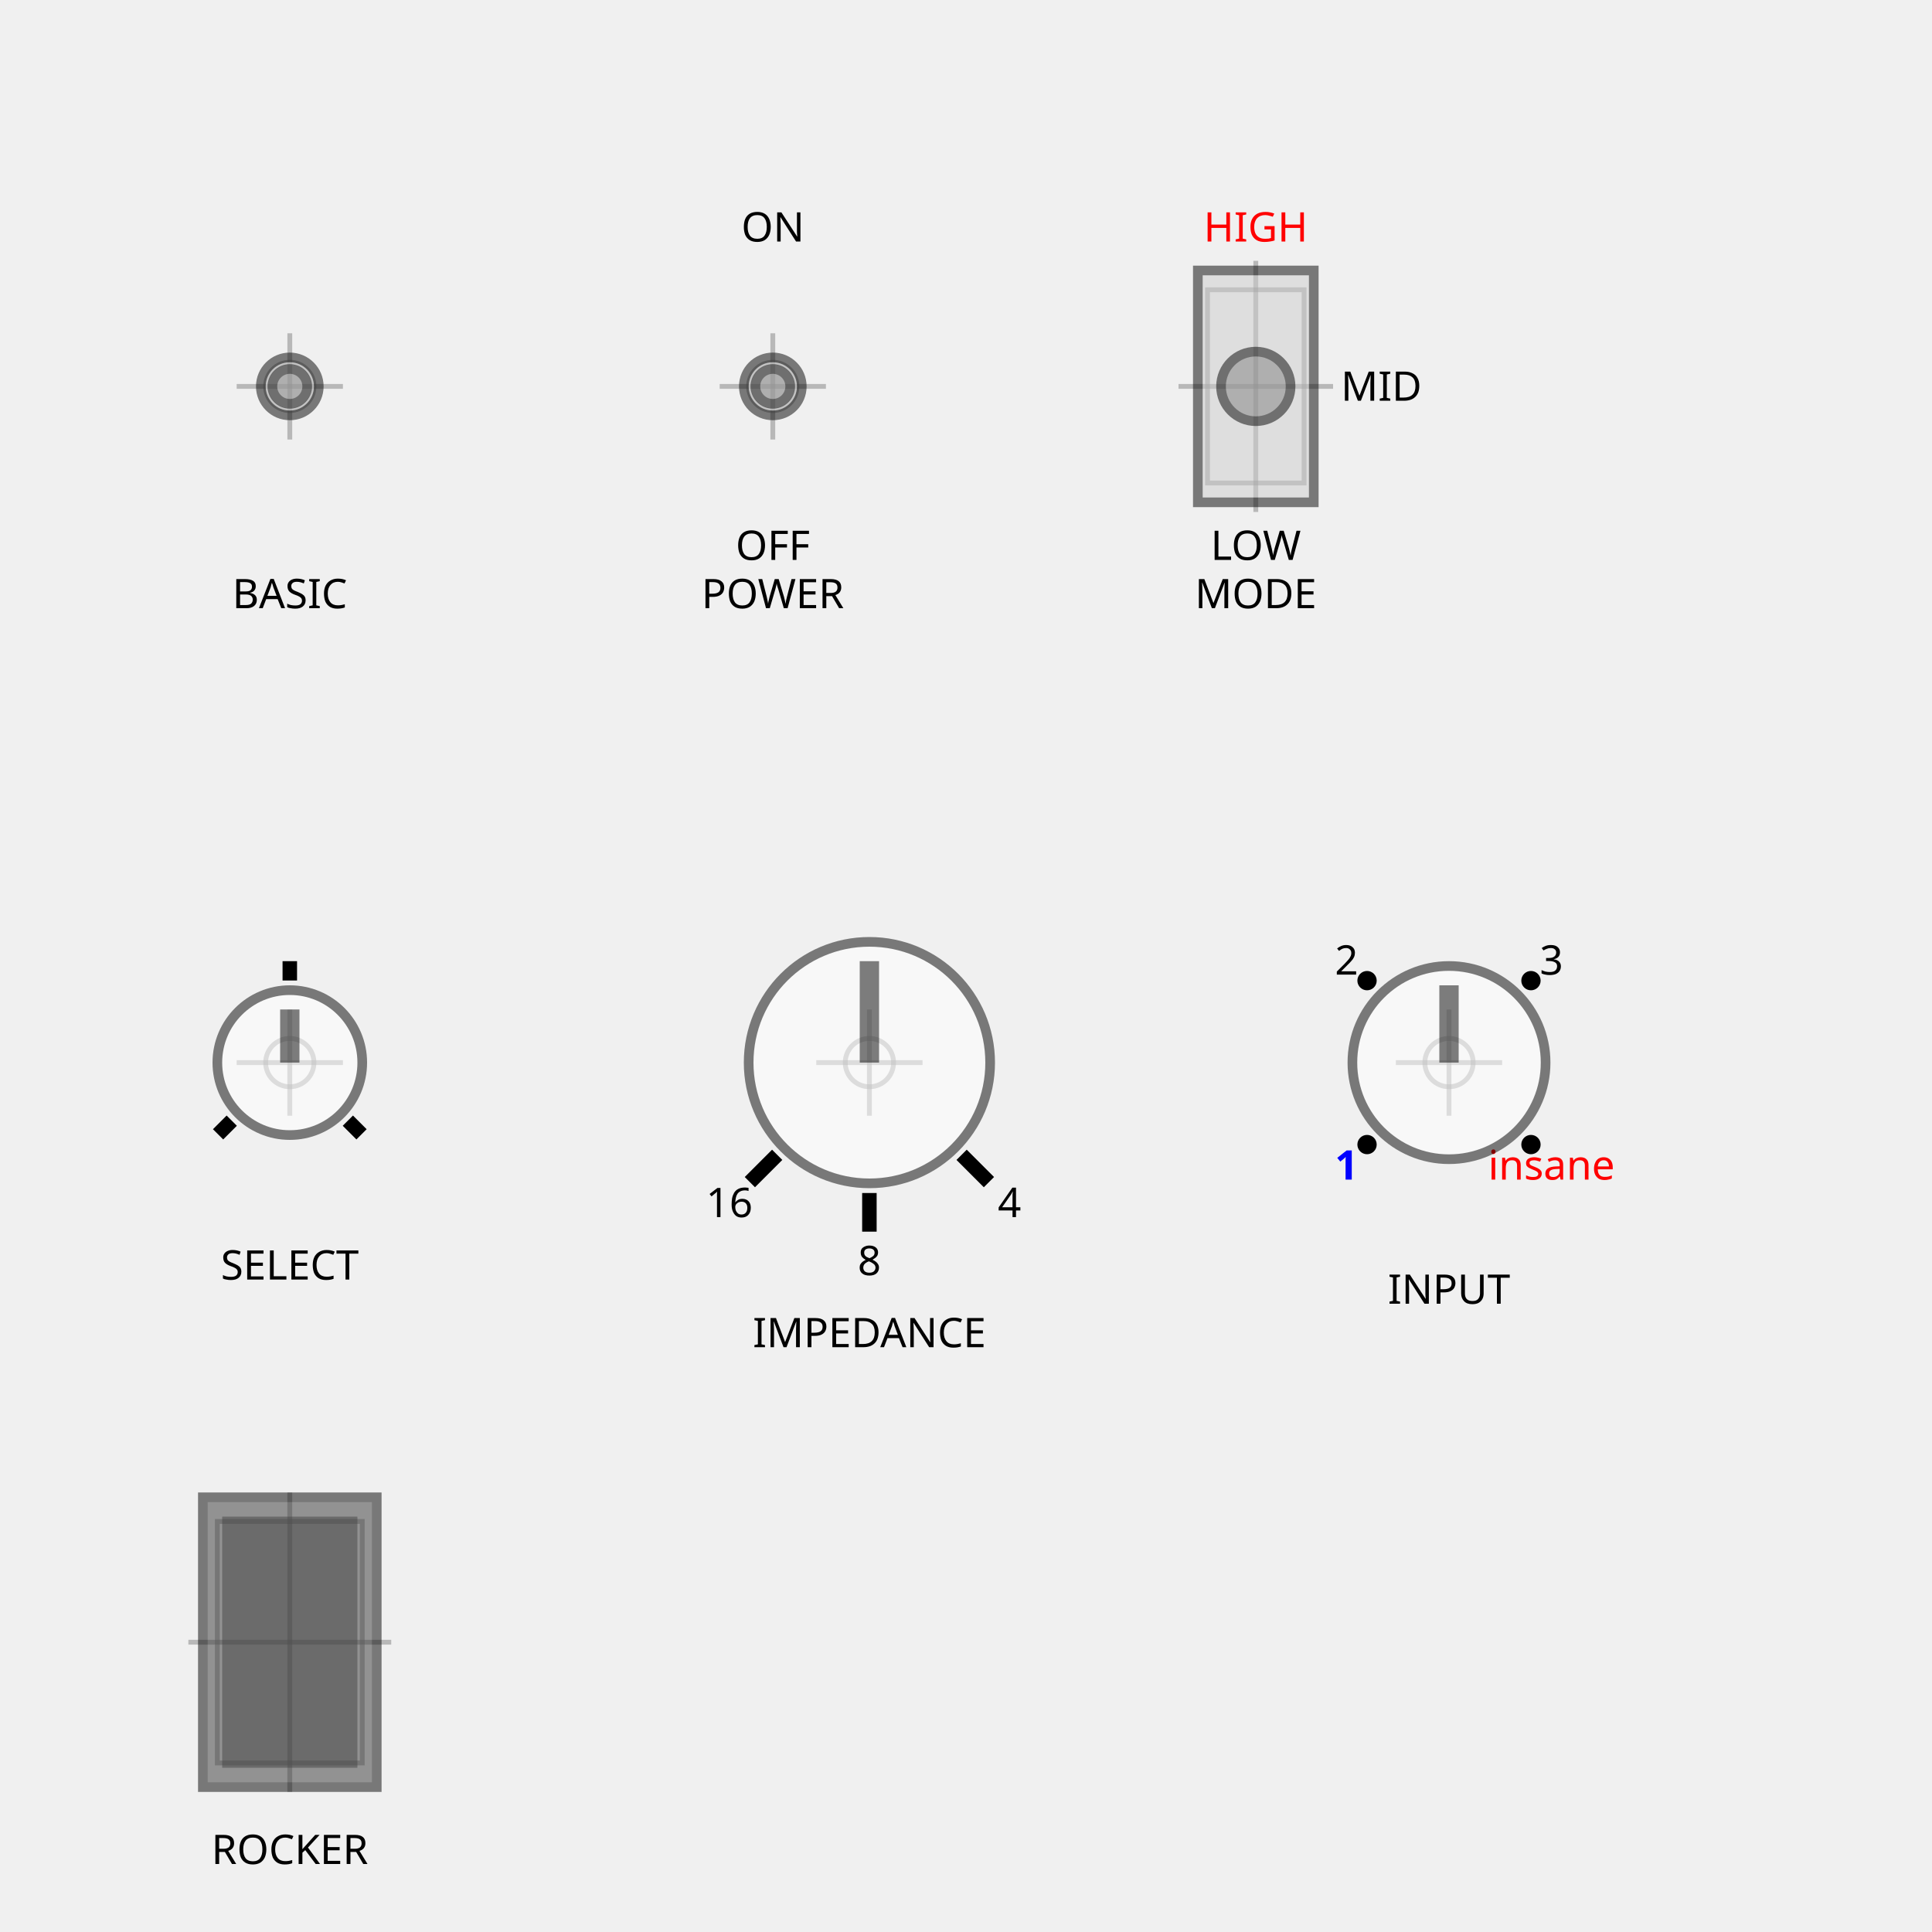
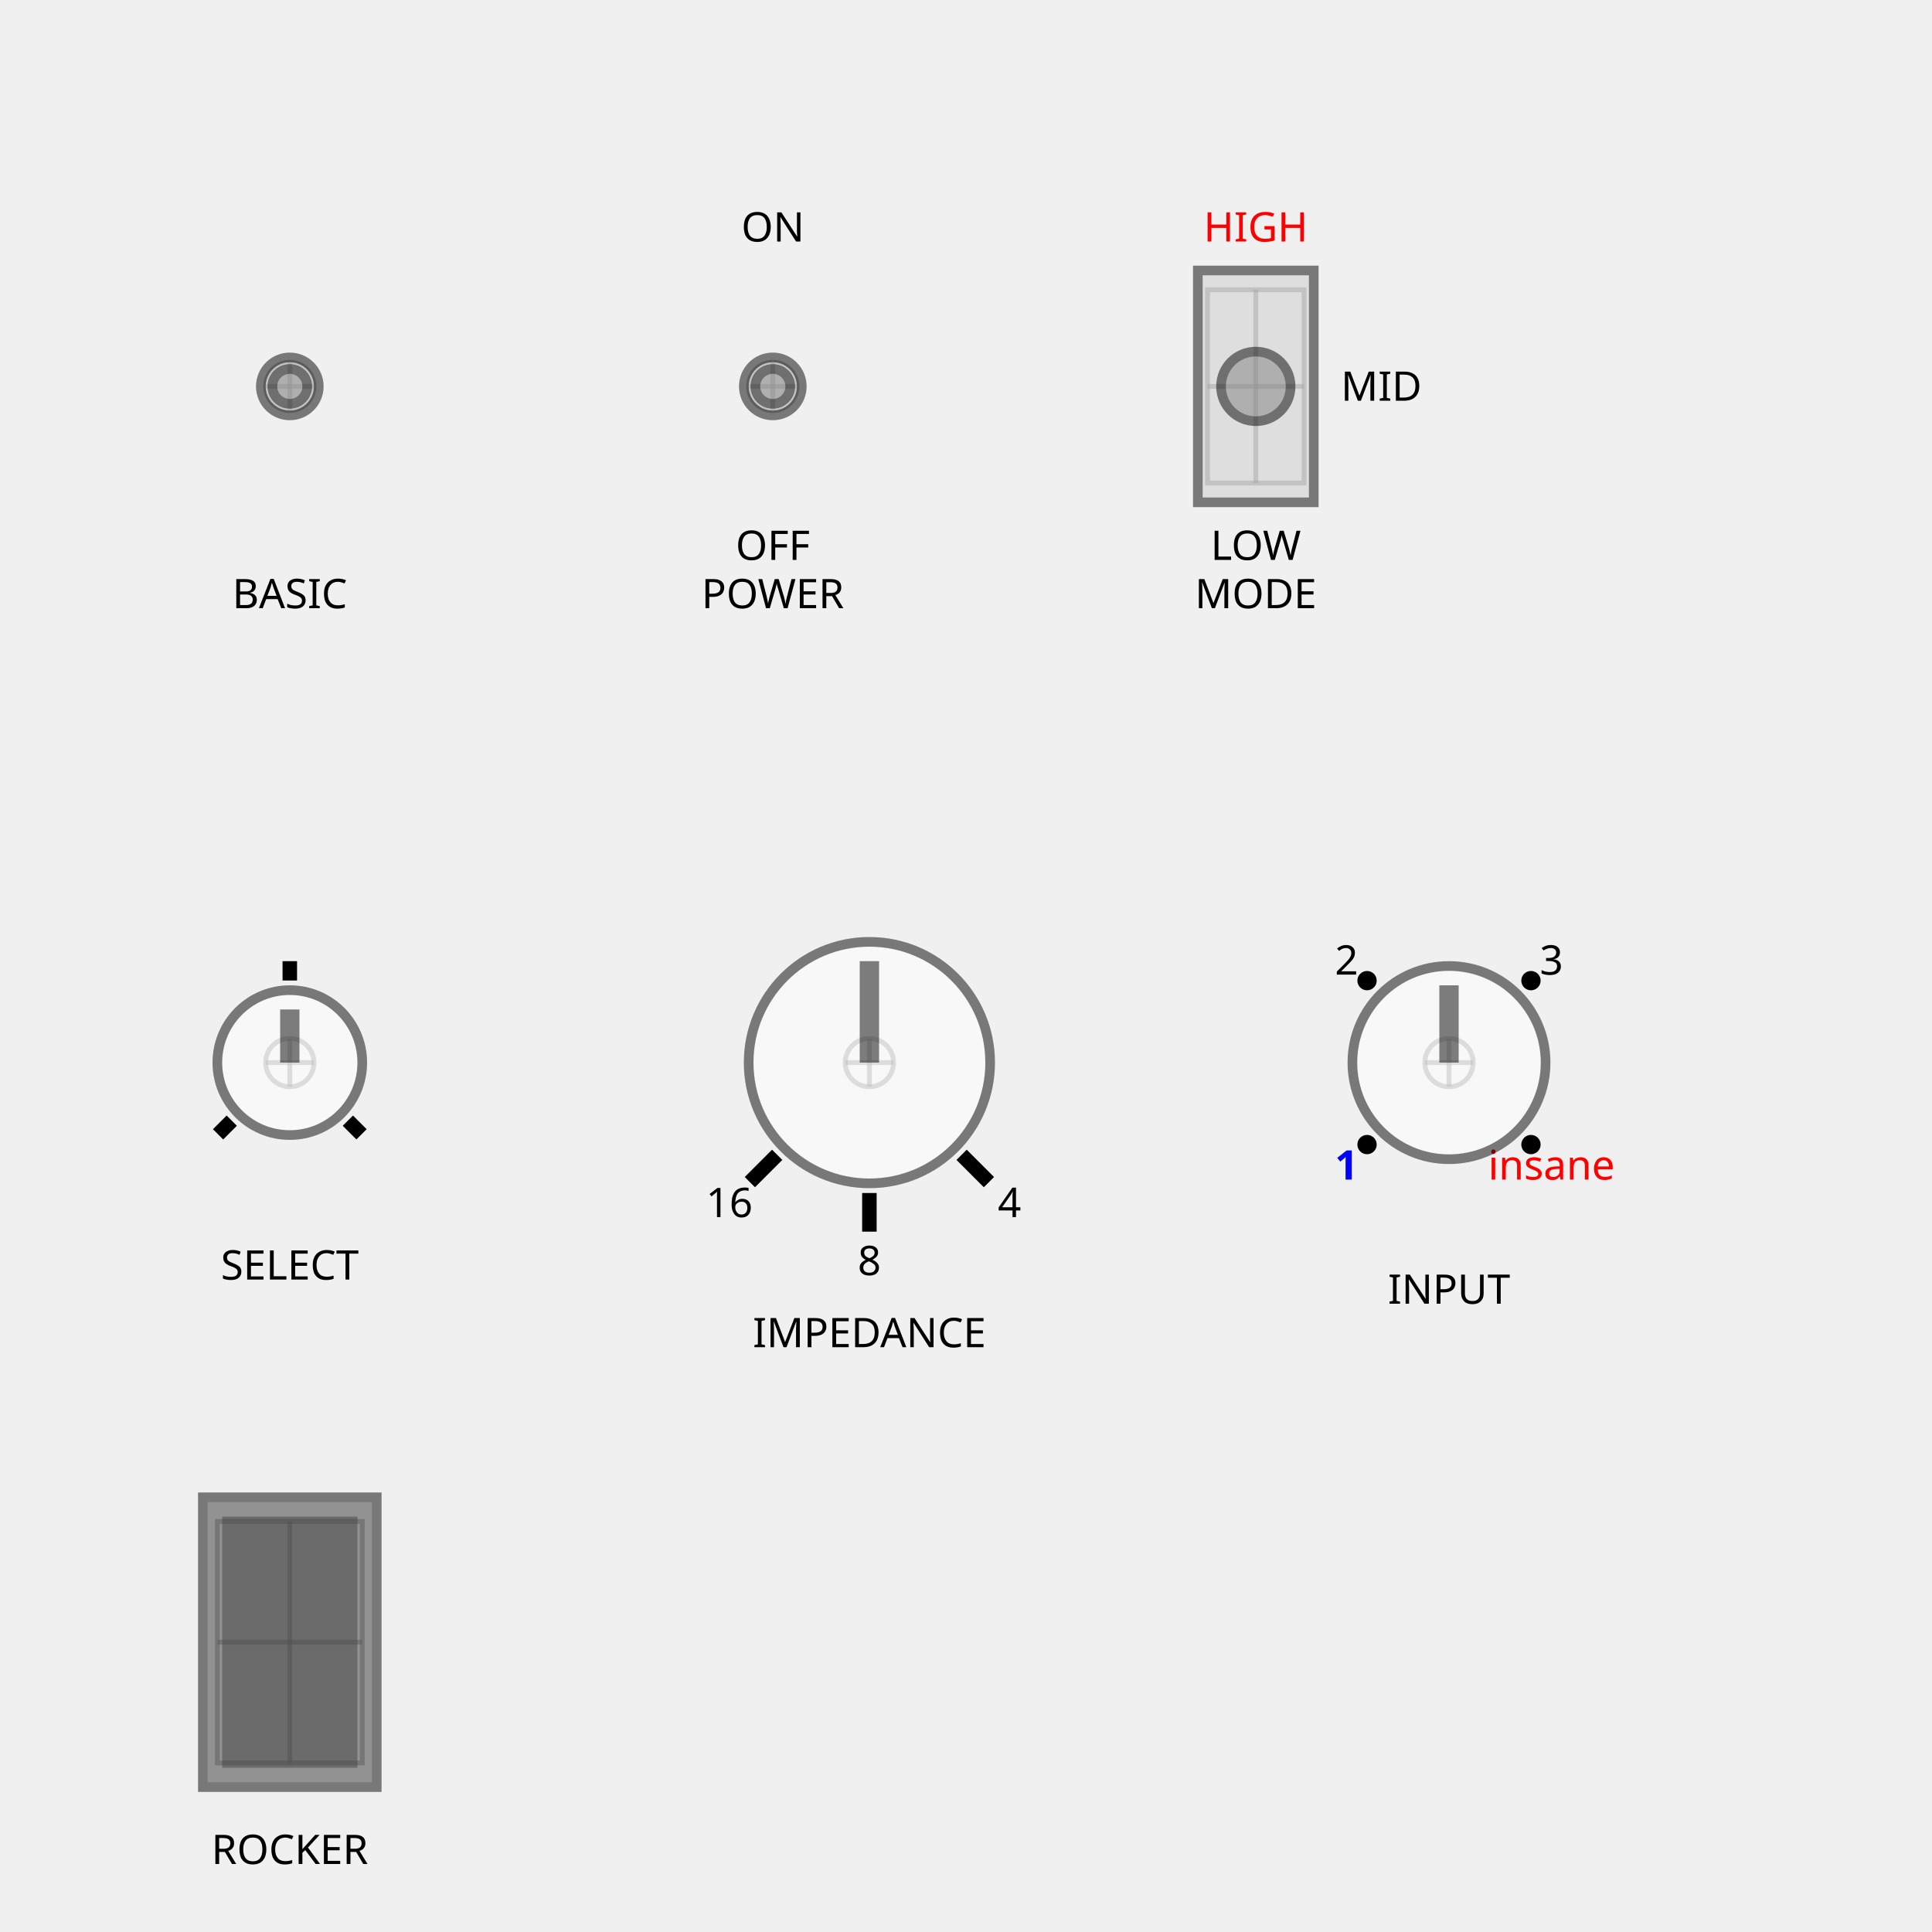
<svg xmlns="http://www.w3.org/2000/svg" baseProfile="full" height="200.0mm" version="1.1" viewBox="0 0 200.0 200.0" width="200.0mm">
  <defs />
  <rect fill="#f0f0f0" height="200.0" width="200.0" x="0" y="0" />
  <circle cx="30.0" cy="40.0" fill="none" r="2.5" stroke="gray" stroke-opacity="0.5" stroke-width="0.5" />
-   <line stroke="gray" stroke-opacity="0.5" stroke-width="0.5" x1="24.5" x2="35.5" y1="40.0" y2="40.0" />
-   <line stroke="gray" stroke-opacity="0.5" stroke-width="0.5" x1="30.0" x2="30.0" y1="34.5" y2="45.5" />
+   <line stroke="gray" stroke-opacity="0.5" stroke-width="0.5" x1="27.5" x2="32.5" y1="40.0" y2="40.0" />
+   <line stroke="gray" stroke-opacity="0.5" stroke-width="0.5" x1="30.0" x2="30.0" y1="37.5" y2="42.5" />
  <circle cx="30.0" cy="40.0" fill="#cccccc" opacity="0.5" r="3.0" stroke="black" />
  <circle cx="30.0" cy="40.0" fill="gray" opacity="0.5" r="1.8" stroke="black" />
  <text fill="black" font-family="sans-serif" font-size="4.233" font-weight="normal" text-anchor="middle" x="30.0" y="62.963">BASIC</text>
  <circle cx="80.0" cy="40.0" fill="none" r="2.5" stroke="gray" stroke-opacity="0.5" stroke-width="0.5" />
-   <line stroke="gray" stroke-opacity="0.5" stroke-width="0.5" x1="74.5" x2="85.5" y1="40.0" y2="40.0" />
-   <line stroke="gray" stroke-opacity="0.5" stroke-width="0.5" x1="80.0" x2="80.0" y1="34.5" y2="45.5" />
+   <line stroke="gray" stroke-opacity="0.5" stroke-width="0.5" x1="77.5" x2="82.5" y1="40.0" y2="40.0" />
+   <line stroke="gray" stroke-opacity="0.5" stroke-width="0.5" x1="80.0" x2="80.0" y1="37.5" y2="42.5" />
  <text fill="black" font-family="sans-serif" font-size="4.233" font-weight="normal" text-anchor="middle" x="80.0" y="25.0">ON</text>
  <text fill="black" font-family="sans-serif" font-size="4.233" font-weight="normal" text-anchor="middle" x="80.0" y="57.963">OFF</text>
  <circle cx="80.0" cy="40.0" fill="#cccccc" opacity="0.5" r="3.0" stroke="black" />
  <circle cx="80.0" cy="40.0" fill="gray" opacity="0.5" r="1.8" stroke="black" />
  <text fill="black" font-family="sans-serif" font-size="4.233" font-weight="normal" text-anchor="middle" x="80.0" y="62.963">POWER</text>
  <rect fill="none" height="20.0" stroke="gray" stroke-opacity="0.5" stroke-width="0.5" width="10.0" x="125.0" y="30.0" />
-   <line stroke="gray" stroke-opacity="0.5" stroke-width="0.5" x1="122.0" x2="138.0" y1="40.0" y2="40.0" />
-   <line stroke="gray" stroke-opacity="0.5" stroke-width="0.5" x1="130.0" x2="130.0" y1="27.0" y2="53.0" />
+   <line stroke="gray" stroke-opacity="0.5" stroke-width="0.5" x1="125.0" x2="135.0" y1="40.0" y2="40.0" />
+   <line stroke="gray" stroke-opacity="0.5" stroke-width="0.5" x1="130.0" x2="130.0" y1="30.0" y2="50.0" />
  <text fill="red" font-family="sans-serif" font-size="4.233" font-weight="normal" text-anchor="middle" x="130.0" y="25.0">HIGH</text>
  <text fill="black" font-family="sans-serif" font-size="4.233" font-weight="normal" text-anchor="middle" x="130.0" y="57.963">LOW</text>
  <text fill="black" font-family="sans-serif" font-size="4.233" font-weight="normal" text-anchor="middle" x="143.0" y="41.482">MID</text>
  <rect fill="#cccccc" height="24.0" opacity="0.5" stroke="black" width="12.0" x="124.0" y="28.0" />
  <circle cx="130.0" cy="40.0" fill="gray" opacity="0.5" r="3.6" stroke="black" />
  <text fill="black" font-family="sans-serif" font-size="4.233" font-weight="normal" text-anchor="middle" x="130.0" y="62.963">MODE</text>
  <circle cx="30.0" cy="110.0" fill="none" r="2.5" stroke="gray" stroke-opacity="0.5" stroke-width="0.5" />
-   <line stroke="gray" stroke-opacity="0.5" stroke-width="0.5" x1="24.5" x2="35.5" y1="110.0" y2="110.0" />
-   <line stroke="gray" stroke-opacity="0.5" stroke-width="0.5" x1="30.0" x2="30.0" y1="104.5" y2="115.5" />
+   <line stroke="gray" stroke-opacity="0.5" stroke-width="0.5" x1="27.5" x2="32.5" y1="110.0" y2="110.0" />
+   <line stroke="gray" stroke-opacity="0.5" stroke-width="0.5" x1="30.0" x2="30.0" y1="107.5" y2="112.5" />
  <line stroke="black" stroke-width="1.5" x1="23.99" x2="22.575" y1="116.01" y2="117.425" />
  <line stroke="black" stroke-width="1.5" x1="30.0" x2="30" y1="101.5" y2="99.5" />
  <line stroke="black" stroke-width="1.5" x1="36.01" x2="37.425" y1="116.01" y2="117.425" />
  <circle cx="30.0" cy="110.0" fill="white" opacity="0.5" r="7.5" stroke="black" stroke-width="1" />
  <line opacity="0.5" stroke="black" stroke-width="2" x1="30.0" x2="30.0" y1="110.0" y2="104.5" />
  <text fill="black" font-family="sans-serif" font-size="4.233" font-weight="normal" text-anchor="middle" x="30.0" y="132.463">SELECT</text>
  <circle cx="90.0" cy="110.0" fill="none" r="2.5" stroke="gray" stroke-opacity="0.5" stroke-width="0.5" />
-   <line stroke="gray" stroke-opacity="0.5" stroke-width="0.5" x1="84.5" x2="95.5" y1="110.0" y2="110.0" />
-   <line stroke="gray" stroke-opacity="0.5" stroke-width="0.5" x1="90.0" x2="90.0" y1="104.5" y2="115.5" />
+   <line stroke="gray" stroke-opacity="0.5" stroke-width="0.5" x1="87.5" x2="92.5" y1="110.0" y2="110.0" />
+   <line stroke="gray" stroke-opacity="0.5" stroke-width="0.5" x1="90.0" x2="90.0" y1="107.5" y2="112.5" />
  <line stroke="black" stroke-width="1.5" x1="99.546" x2="102.374" y1="119.546" y2="122.374" />
  <text fill="black" font-family="sans-serif" font-size="4.233" font-weight="normal" text-anchor="middle" x="104.496" y="125.996">4</text>
  <line stroke="black" stroke-width="1.5" x1="90.0" x2="90.0" y1="123.5" y2="127.5" />
  <text fill="black" font-family="sans-serif" font-size="4.233" font-weight="normal" text-anchor="middle" x="90.0" y="132.0">8</text>
  <line stroke="black" stroke-width="1.5" x1="80.454" x2="77.626" y1="119.546" y2="122.374" />
  <text fill="black" font-family="sans-serif" font-size="4.233" font-weight="normal" text-anchor="middle" x="75.504" y="125.996">16</text>
  <circle cx="90.0" cy="110.0" fill="white" opacity="0.5" r="12.5" stroke="black" stroke-width="1" />
  <line opacity="0.5" stroke="black" stroke-width="2" x1="90.0" x2="90.0" y1="110.0" y2="99.5" />
  <text fill="black" font-family="sans-serif" font-size="4.233" font-weight="normal" text-anchor="middle" x="90.0" y="139.463">IMPEDANCE</text>
  <circle cx="150.0" cy="110.0" fill="none" r="2.5" stroke="gray" stroke-opacity="0.5" stroke-width="0.5" />
-   <line stroke="gray" stroke-opacity="0.5" stroke-width="0.5" x1="144.5" x2="155.5" y1="110.0" y2="110.0" />
-   <line stroke="gray" stroke-opacity="0.5" stroke-width="0.5" x1="150.0" x2="150.0" y1="104.5" y2="115.5" />
+   <line stroke="gray" stroke-opacity="0.5" stroke-width="0.5" x1="147.5" x2="152.5" y1="110.0" y2="110.0" />
+   <line stroke="gray" stroke-opacity="0.5" stroke-width="0.5" x1="150.0" x2="150.0" y1="107.5" y2="112.5" />
  <circle cx="141.515" cy="118.485" fill="black" r="1.0" />
  <text fill="blue" font-family="sans-serif" font-size="4.233" font-weight="bold" text-anchor="middle" x="139.393" y="122.107">1</text>
  <circle cx="141.515" cy="101.515" fill="black" r="1.0" />
  <text fill="black" font-family="sans-serif" font-size="4.233" font-weight="normal" text-anchor="middle" x="139.393" y="100.893">2</text>
  <circle cx="158.485" cy="101.515" fill="black" r="1.0" />
  <text fill="black" font-family="sans-serif" font-size="4.233" font-weight="normal" text-anchor="middle" x="160.607" y="100.893">3</text>
  <circle cx="158.485" cy="118.485" fill="black" r="1.0" />
  <text fill="red" font-family="sans-serif" font-size="4.233" font-weight="normal" text-anchor="middle" x="160.607" y="122.107">insane</text>
  <circle cx="150.0" cy="110.0" fill="white" opacity="0.5" r="10.0" stroke="black" stroke-width="1" />
  <line opacity="0.5" stroke="black" stroke-width="2" x1="150.0" x2="150.0" y1="110.0" y2="102.0" />
  <text fill="black" font-family="sans-serif" font-size="4.233" font-weight="normal" text-anchor="middle" x="150.0" y="134.963">INPUT</text>
  <rect fill="none" height="25.0" stroke="gray" stroke-opacity="0.5" stroke-width="0.5" width="15.0" x="22.5" y="157.5" />
-   <line stroke="gray" stroke-opacity="0.5" stroke-width="0.5" x1="19.5" x2="40.5" y1="170.0" y2="170.0" />
-   <line stroke="gray" stroke-opacity="0.5" stroke-width="0.5" x1="30.0" x2="30.0" y1="154.5" y2="185.5" />
+   <line stroke="gray" stroke-opacity="0.5" stroke-width="0.5" x1="22.5" x2="37.5" y1="170.0" y2="170.0" />
+   <line stroke="gray" stroke-opacity="0.5" stroke-width="0.5" x1="30.0" x2="30.0" y1="157.5" y2="182.5" />
  <rect fill="#333333" height="30.0" opacity="0.5" stroke="black" width="18.0" x="21.0" y="155.0" />
  <rect fill="#444444" height="26.0" opacity="0.5" stroke="none" width="14.0" x="23.0" y="157.0" />
  <text fill="black" font-family="sans-serif" font-size="4.233" font-weight="normal" text-anchor="middle" x="30.0" y="192.963">ROCKER</text>
</svg>
